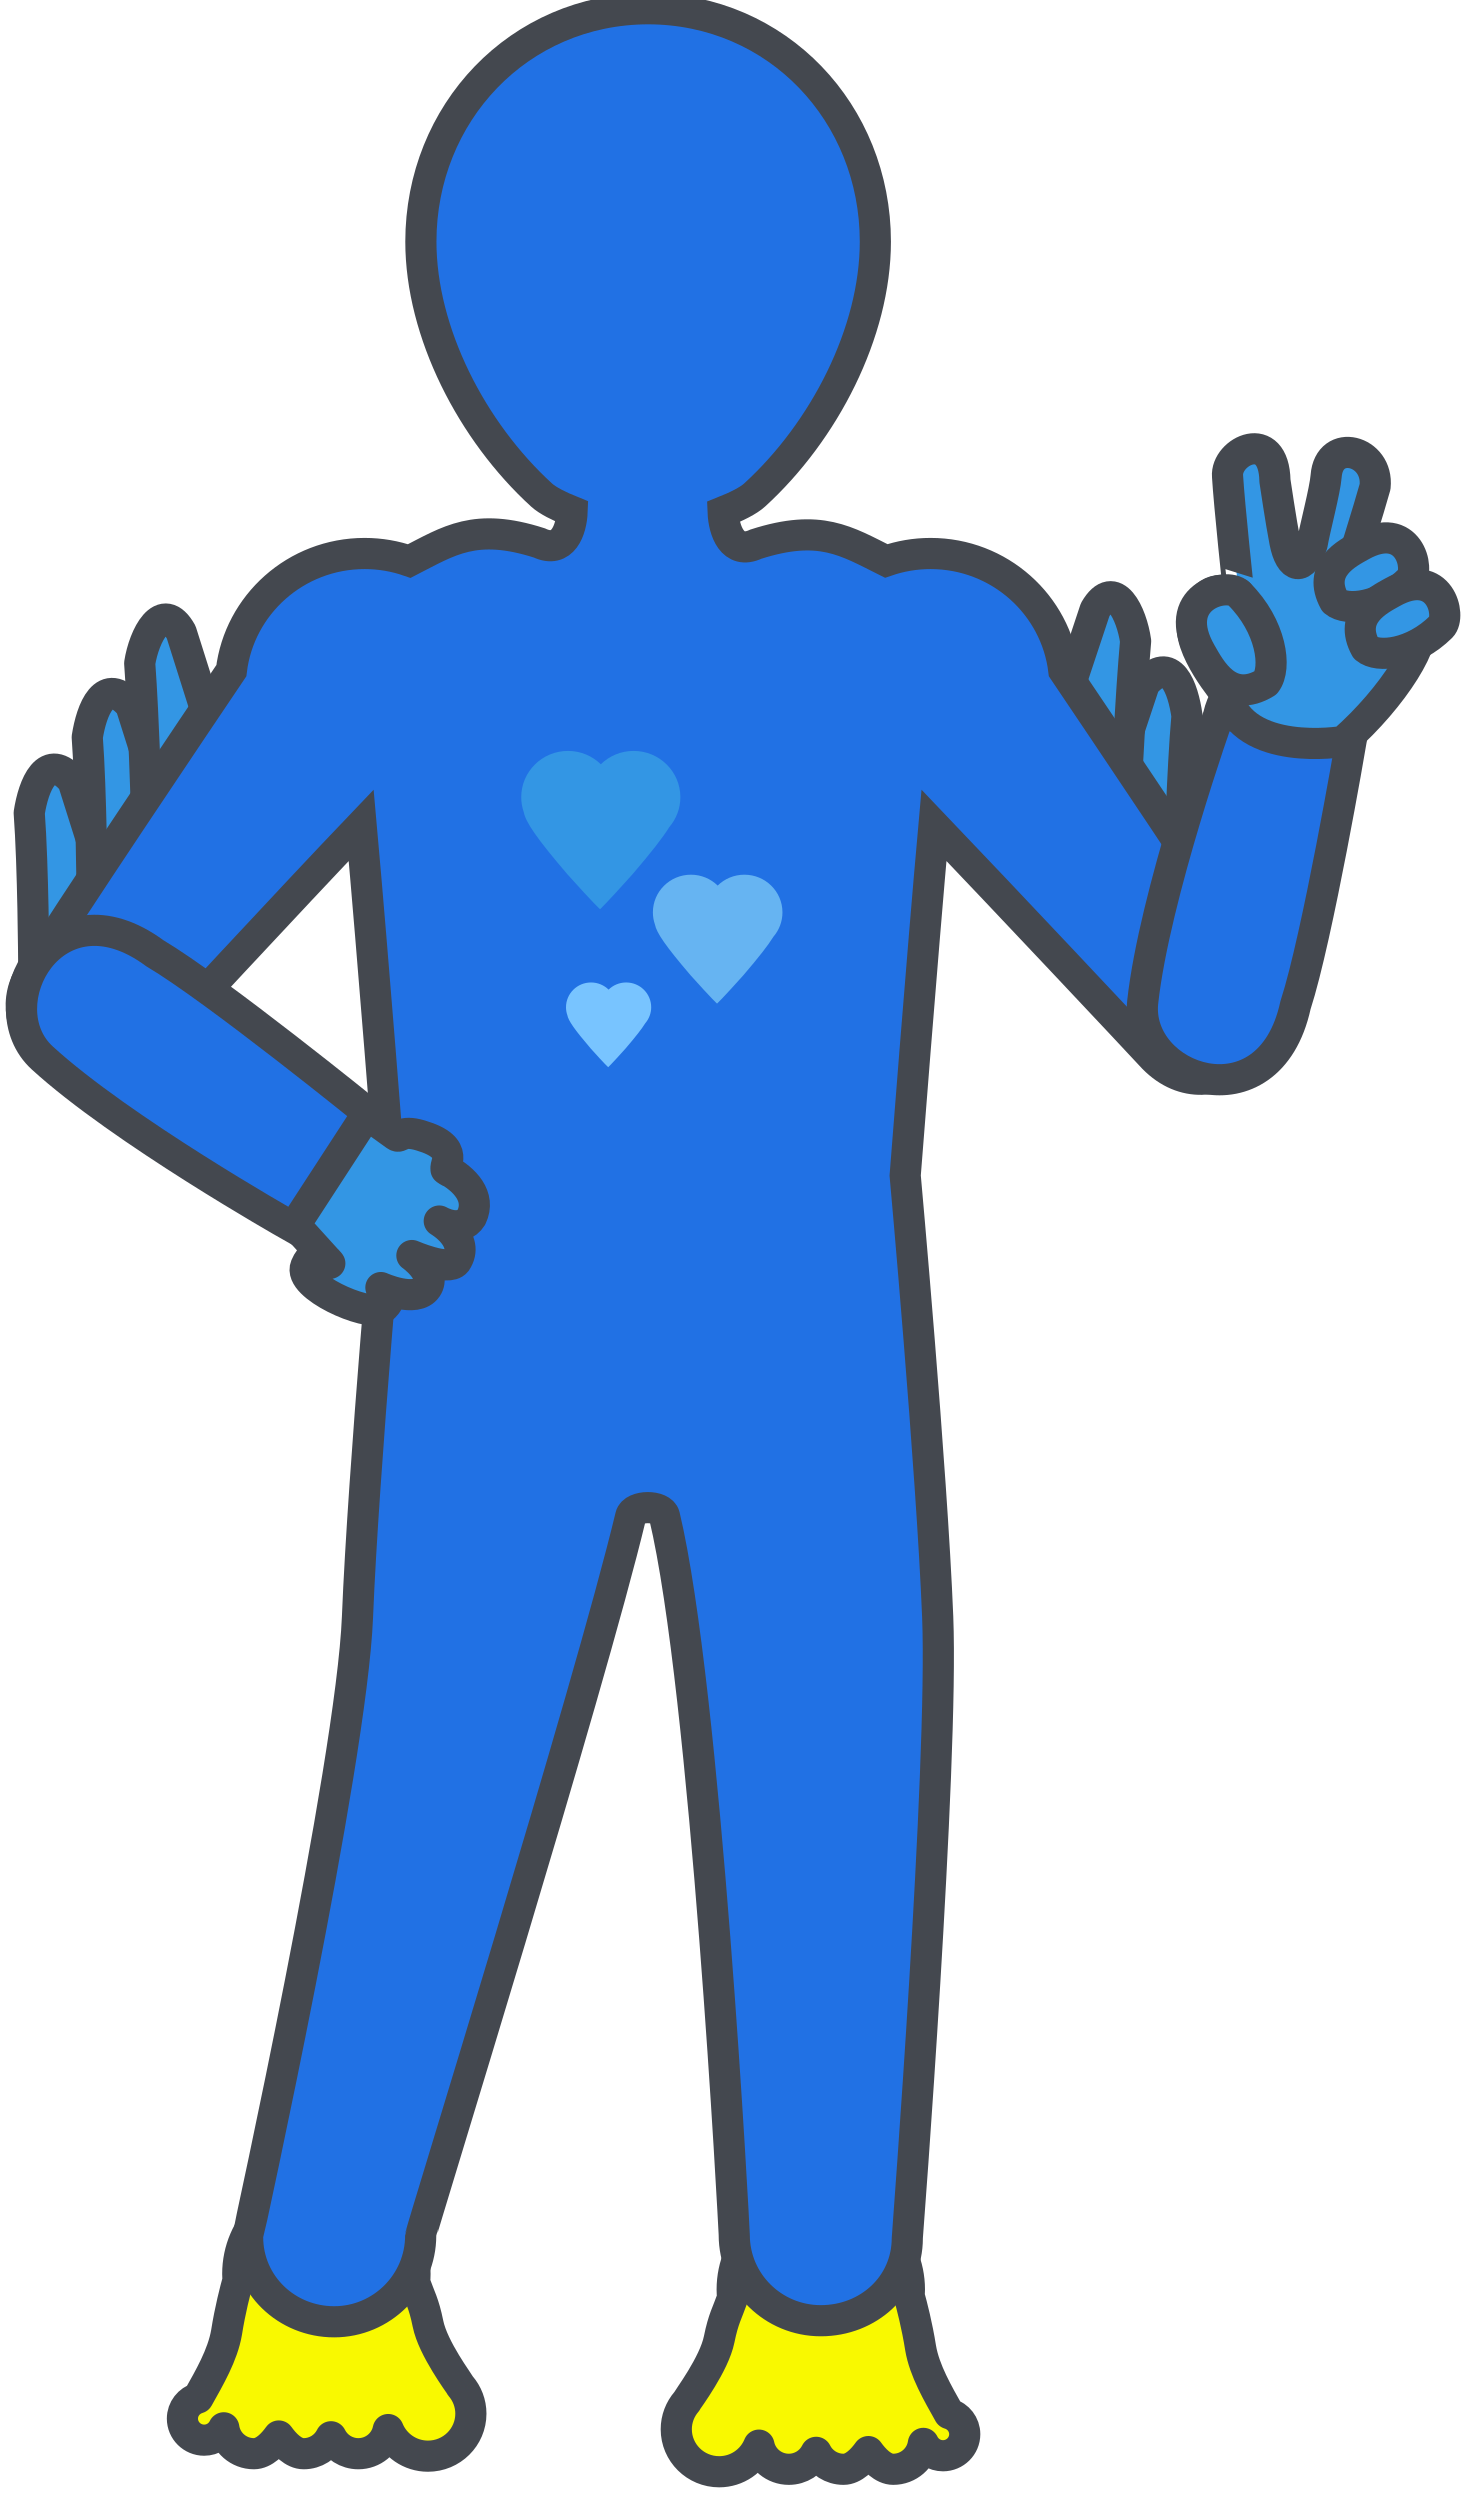
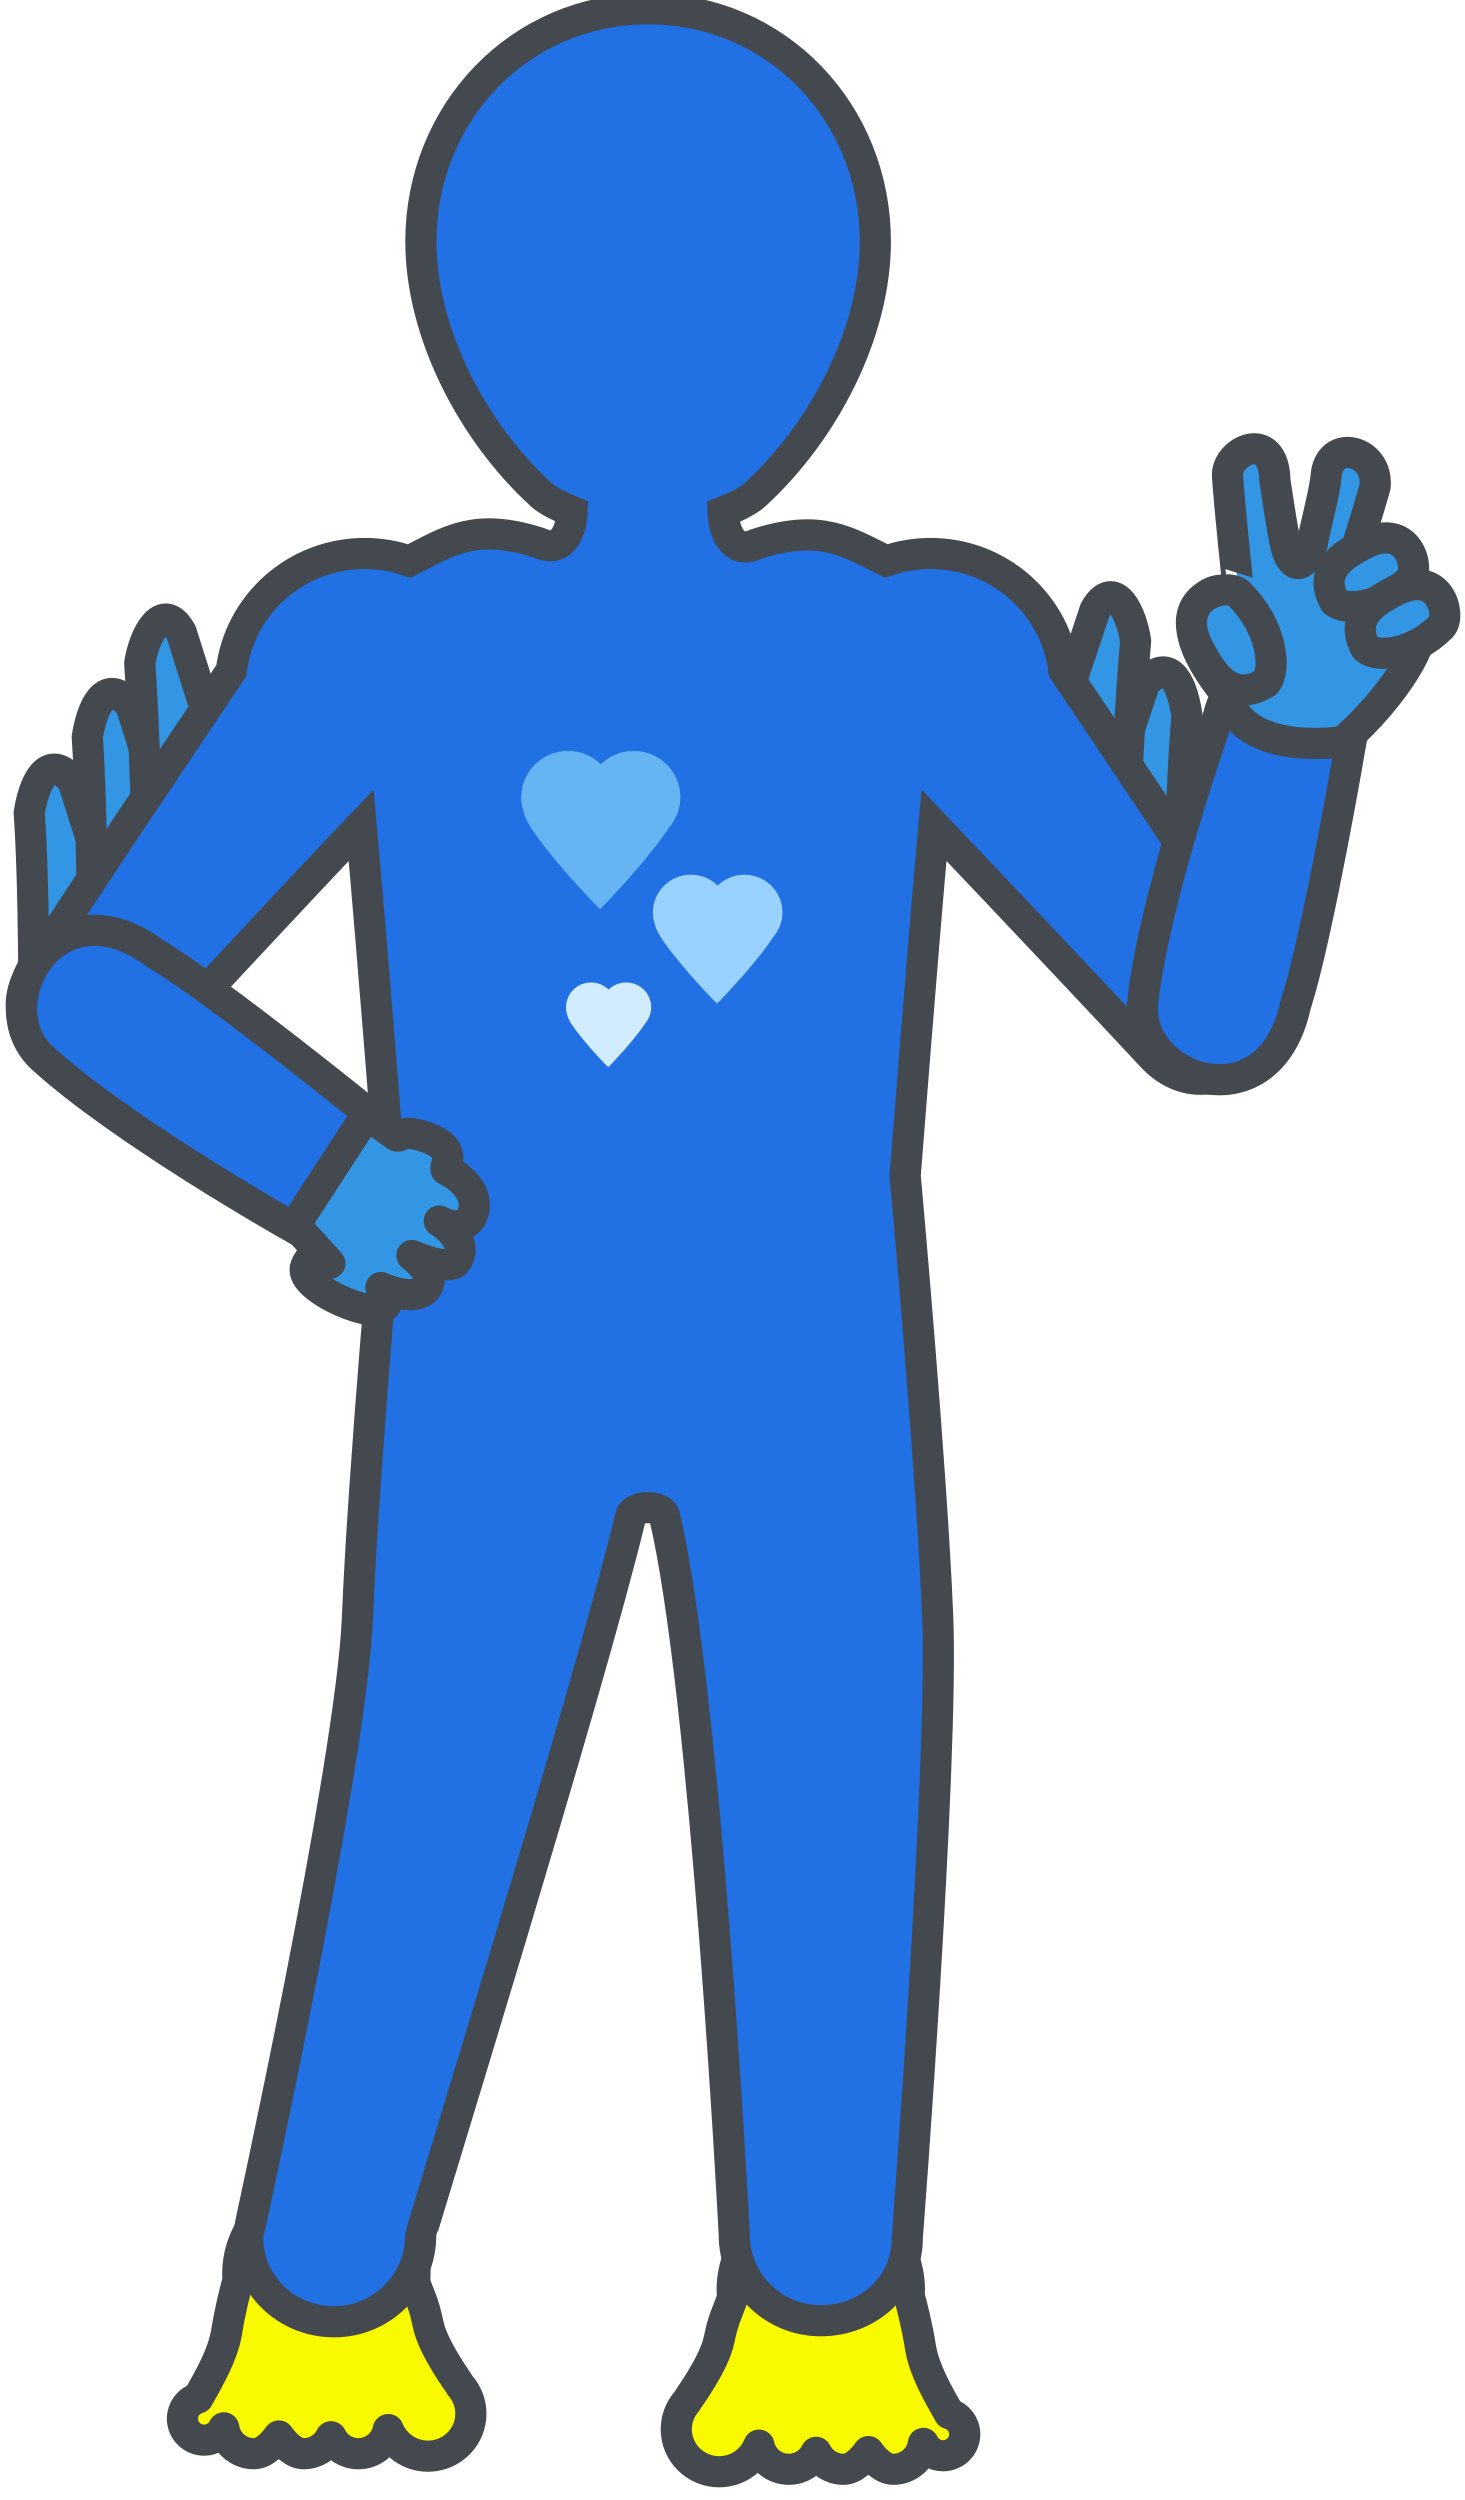
<svg xmlns="http://www.w3.org/2000/svg" version="1.1" id="Layer_1" x="0px" y="0px" width="187.965px" height="320.881px" viewBox="0 0 187.965 320.881" enable-background="new 0 0 187.965 320.881" xml:space="preserve">
  <g>
    <path fill="#3396E4" stroke="#44484F" stroke-width="4" stroke-linecap="round" stroke-linejoin="round" stroke-miterlimit="10" d="   M158.719,120.967c0,0,0.323-12.399,0.936-19.259c-0.494-3.527-2.078-8.05-5.486-4.137c-1.509,4.544-4.125,12.42-4.125,12.42   L158.719,120.967z" />
    <path fill="#3396E4" stroke="#44484F" stroke-width="4" stroke-linecap="round" stroke-linejoin="round" stroke-miterlimit="10" d="   M151.387,111.131c0,0,0.352-12.39,0.965-19.248c-0.495-3.528-2.052-8.041-5.459-4.128c-1.51,4.544-4.126,12.42-4.126,12.42   L151.387,111.131z" />
    <path fill="#3396E4" stroke="#44484F" stroke-width="4" stroke-linecap="round" stroke-linejoin="round" stroke-miterlimit="10" d="   M144.529,101.454c0,0,0.617-12.302,1.229-19.161c-0.493-3.527-2.735-8.268-5.194-4.039c-1.509,4.543-4.125,12.419-4.125,12.419   L144.529,101.454z" />
    <path fill="#3396E4" stroke="#44484F" stroke-width="4" stroke-linecap="round" stroke-linejoin="round" stroke-miterlimit="10" d="   M4.328,123.629c0,0-0.066-12.425-0.577-19.293c0.545-3.52,2.269-8.041,5.618-4.078c1.442,4.565,3.942,12.479,3.942,12.479   L4.328,123.629z" />
    <path fill="#3396E4" stroke="#44484F" stroke-width="4" stroke-linecap="round" stroke-linejoin="round" stroke-miterlimit="10" d="   M11.806,113.903c0,0-0.097-12.416-0.608-19.284c0.547-3.52,2.243-8.032,5.592-4.069c1.443,4.565,3.943,12.479,3.943,12.479   L11.806,113.903z" />
    <path fill="#3396E4" stroke="#44484F" stroke-width="4" stroke-linecap="round" stroke-linejoin="round" stroke-miterlimit="10" d="   M18.805,104.327c0,0-0.361-12.331-0.873-19.198c0.545-3.521,2.929-8.25,5.324-3.986c1.443,4.565,3.942,12.479,3.942,12.479   L18.805,104.327z" />
    <path fill="#F9F900" stroke="#44484F" stroke-width="4" stroke-linecap="round" stroke-linejoin="round" stroke-miterlimit="10" d="   M59.133,306.278c-0.186-0.365-3.561-4.854-4.199-8.017c-0.543-2.692-1.049-3.407-1.723-5.333c0.033-0.351,0.055-0.705,0.055-1.063   c0-6.223-5.093-11.268-11.375-11.268c-6.281,0-11.375,5.045-11.375,11.268c0,0.265,0.022,0.523,0.04,0.785   c-0.356,1.277-1.026,3.854-1.476,6.719c-0.496,2.91-2.213,5.828-3.666,8.426c-1.153,0.34-2,1.387-2,2.64   c0,1.527,1.25,2.767,2.793,2.767c1.115,0,2.069-0.652,2.518-1.588c0.269,1.879,1.895,3.326,3.866,3.326   c1.319,0,2.483-1.282,3.192-2.273c0.708,0.991,1.872,2.273,3.191,2.273c1.545,0,2.876-0.889,3.512-2.177   c0.635,1.288,1.966,2.177,3.511,2.177c1.892,0,3.471-1.332,3.832-3.102c0.815,2.003,2.792,3.418,5.104,3.418   c3.041,0,5.506-2.441,5.506-5.454C60.439,308.458,59.947,307.229,59.133,306.278z" />
    <path fill="#F9F900" stroke="#44484F" stroke-width="4" stroke-linecap="round" stroke-linejoin="round" stroke-miterlimit="10" d="   M88.109,308.278c0.186-0.365,3.561-4.854,4.198-8.017c0.544-2.692,1.05-3.407,1.723-5.333c-0.032-0.351-0.054-0.705-0.054-1.063   c0-6.223,5.092-11.268,11.374-11.268s11.375,5.045,11.375,11.268c0,0.265-0.022,0.523-0.04,0.785   c0.357,1.277,1.026,3.854,1.477,6.719c0.494,2.91,2.213,5.828,3.666,8.426c1.152,0.34,1.999,1.387,1.999,2.64   c0,1.527-1.251,2.767-2.793,2.767c-1.114,0-2.069-0.652-2.517-1.588c-0.27,1.879-1.896,3.326-3.867,3.326   c-1.318,0-2.484-1.282-3.191-2.273c-0.709,0.991-1.873,2.273-3.191,2.273c-1.545,0-2.877-0.889-3.512-2.177   c-0.636,1.288-1.967,2.177-3.512,2.177c-1.893,0-3.471-1.332-3.832-3.102c-0.814,2.003-2.791,3.418-5.104,3.418   c-3.041,0-5.507-2.441-5.507-5.454C86.801,310.458,87.295,309.229,88.109,308.278z" />
    <path fill="#2171E4" stroke="#44484F" stroke-width="4" stroke-miterlimit="10" d="M162.354,125.083   c-4.212-6.953-21.975-33.321-25.805-38.999c-1.015-8.472-8.286-15.041-17.11-15.041c-1.995,0-3.907,0.34-5.689,0.957   c-5.136-2.559-8.479-4.805-16.731-2.156c-3.007,1.415-4.114-1.726-4.207-4.138c1.732-0.69,3.244-1.438,4.043-2.169   c8.927-8.148,15.499-20.86,15.499-32.519c0-16.493-12.564-29.868-29.161-29.896C66.593,1.15,54.021,14.525,54.021,31.019   c0,11.658,6.563,24.37,15.492,32.519c0.78,0.713,2.238,1.442,3.919,2.119c-0.088,2.368-1.193,5.447-4.207,4.03   c-8.231-2.643-11.58-0.292-16.693,2.326c-1.793-0.626-3.719-0.97-5.729-0.97c-8.824,0-16.094,6.569-17.109,15.041   c-3.83,5.678-21.593,32.046-25.805,38.999c-4.857,7.612,6.527,18.896,14.294,10.985c2.427-2.637,19.382-20.938,28.175-30.136   c1.539,17.104,3.699,44.948,3.699,44.948s-3.417,37.7-4.174,56.67c-0.756,18.969-14.1,79.546-14.1,79.596   c0,6.075,4.974,10.861,11.107,10.861c6.135,0,11.107-4.994,11.107-11.07c0-0.47,21.66-70.194,26.965-92.354   c0.339-1.413,3.977-1.444,4.315-0.028c5.305,22.157,8.966,91.844,8.966,92.314c0,6.075,4.973,11.001,11.106,11.001   s11.106-4.533,11.106-10.608c0-0.05,4.657-60.743,3.901-79.713c-0.757-18.969-4.174-56.669-4.174-56.669s2.158-27.836,3.696-44.952   c8.791,9.197,25.751,27.228,28.179,29.864C155.826,143.704,167.211,132.695,162.354,125.083z" />
    <g>
-       <path fill="#3396E4" d="M87.327,102.323c0-3.281-2.687-5.941-5.999-5.941c-1.643,0-3.13,0.655-4.213,1.714    c-1.084-1.059-2.57-1.714-4.213-1.714c-3.314,0-6,2.66-6,5.941c0,0.672,0.117,1.315,0.325,1.917    c0.239,1.273,1.64,3.354,5.619,7.998c3.468,3.867,4.171,4.461,4.171,4.461s0.676-0.594,4.145-4.461    c2.455-2.865,3.922-4.751,4.742-6.078C86.791,105.125,87.327,103.787,87.327,102.323z" />
-       <path fill="#66B4F2" d="M100.43,117.107c0-2.673-2.188-4.838-4.885-4.838c-1.338,0-2.549,0.533-3.43,1.396    c-0.883-0.862-2.093-1.396-3.431-1.396c-2.697,0-4.884,2.165-4.884,4.838c0,0.546,0.096,1.07,0.264,1.561    c0.195,1.036,1.335,2.73,4.575,6.512c2.823,3.148,3.396,3.632,3.396,3.632s0.551-0.483,3.374-3.632    c1.999-2.333,3.192-3.868,3.862-4.949C99.992,119.388,100.43,118.299,100.43,117.107z" />
-       <path fill="#78C4FF" d="M83.582,129.283c0-1.758-1.438-3.181-3.212-3.181c-0.88,0-1.676,0.351-2.255,0.917    c-0.58-0.566-1.376-0.917-2.256-0.917c-1.773,0-3.211,1.423-3.211,3.181c0,0.359,0.062,0.704,0.174,1.026    c0.128,0.681,0.877,1.795,3.008,4.281c1.855,2.07,2.232,2.388,2.232,2.388s0.362-0.317,2.219-2.388    c1.314-1.534,2.1-2.543,2.539-3.254C83.295,130.782,83.582,130.066,83.582,129.283z" />
+       <path fill="#66B4F2" d="M87.327,102.323c0-3.281-2.687-5.941-5.999-5.941c-1.643,0-3.13,0.655-4.213,1.714    c-1.084-1.059-2.57-1.714-4.213-1.714c-3.314,0-6,2.66-6,5.941c0,0.672,0.117,1.315,0.325,1.917    c0.239,1.273,1.64,3.354,5.619,7.998c3.468,3.867,4.171,4.461,4.171,4.461s0.676-0.594,4.145-4.461    c2.455-2.865,3.922-4.751,4.742-6.078C86.791,105.125,87.327,103.787,87.327,102.323z" />
+       <path fill="#99D2FF" d="M100.43,117.107c0-2.673-2.188-4.838-4.885-4.838c-1.338,0-2.549,0.533-3.43,1.396    c-0.883-0.862-2.093-1.396-3.431-1.396c-2.697,0-4.884,2.165-4.884,4.838c0,0.546,0.096,1.07,0.264,1.561    c0.195,1.036,1.335,2.73,4.575,6.512c2.823,3.148,3.396,3.632,3.396,3.632s0.551-0.483,3.374-3.632    c1.999-2.333,3.192-3.868,3.862-4.949C99.992,119.388,100.43,118.299,100.43,117.107z" />
+       <path fill="#D1EBFF" d="M83.582,129.283c0-1.758-1.438-3.181-3.212-3.181c-0.88,0-1.676,0.351-2.255,0.917    c-0.58-0.566-1.376-0.917-2.256-0.917c-1.773,0-3.211,1.423-3.211,3.181c0,0.359,0.062,0.704,0.174,1.026    c0.128,0.681,0.877,1.795,3.008,4.281c1.855,2.07,2.232,2.388,2.232,2.388s0.362-0.317,2.219-2.388    c1.314-1.534,2.1-2.543,2.539-3.254C83.295,130.782,83.582,130.066,83.582,129.283z" />
    </g>
  </g>
  <g>
    <path fill="#2171E4" stroke="#44484F" stroke-width="4" stroke-miterlimit="10" d="M173.375,95.28l0.01,0.003   c0,0-4.271,25.021-7.105,33.74c-3.435,15.751-20.693,9.469-19.61-0.418c1.488-13.566,9.722-36.725,9.722-36.725h0.002   c0.463-2,1.391-3.371,2.721-4.539c3.629-3.184,9.146-2.977,12.299,0.619C173.264,90.07,174.025,92.338,173.375,95.28z" />
    <path fill="#3396E4" stroke="#44484F" stroke-width="4" stroke-linecap="round" stroke-linejoin="round" stroke-miterlimit="10" d="   M157.5,89.261c0,0-5.39-6.288-4.324-9.622s2.295-4.602,5.838-3.427c-0.029,0.034-1.253-11.585-1.455-15.062   c-0.277-3.238,5.962-6.27,6.084,0.574c0,0,0.791,5.343,1.285,7.862c0.684,3.44,2.359,3.801,3.484,0.282   c0.333-1.993,1.66-6.909,1.801-8.762c0.378-4.977,6.777-3.348,6.282,1.368c-0.672,2.474-3.405,11.192-3.405,11.192   s2.191-2.974,5.018-0.321c1.551,1.72,2.562,3.617,4.076,6.201c1.407,2.375-3.344,9.955-9.759,15.604   C172.161,95.241,159.562,97.196,157.5,89.261z" />
    <path fill="#3396E4" stroke="#44484F" stroke-width="4" stroke-linecap="round" stroke-linejoin="round" stroke-miterlimit="10" d="   M154.147,83.809c1.206,2.1,3.599,6.706,8.317,3.822c1.444-1.861,0.749-7.25-3.451-11.419   C157.413,74.623,150.043,76.658,154.147,83.809z" />
    <path fill="#3396E4" stroke="#44484F" stroke-width="4" stroke-linecap="round" stroke-linejoin="round" stroke-miterlimit="10" d="   M174.714,70.02c-1.794,1.002-5.722,2.983-3.418,7.175c1.526,1.308,6.069,0.829,9.677-2.741   C182.347,73.093,180.821,66.604,174.714,70.02z" />
    <path fill="#3396E4" stroke="#44484F" stroke-width="4" stroke-linecap="round" stroke-linejoin="round" stroke-miterlimit="10" d="   M178.714,76.02c-1.794,1.002-5.722,2.983-3.418,7.175c1.526,1.308,6.069,0.829,9.677-2.741   C186.347,79.093,184.821,72.604,178.714,76.02z" />
  </g>
  <g>
    <path fill="#2171E4" stroke="#44484F" stroke-width="4" stroke-miterlimit="10" d="M47.492,143.052l0.004-0.008   c0,0-19.741-16.009-27.623-20.693c-12.969-9.574-21.785,6.72-14.45,13.437c10.065,9.216,31.542,21.382,31.542,21.382v-0.002   c2,0.896,3.242,1.421,5.014,1.421c4.826,0,8.851-3.876,8.851-8.658C50.829,147.122,49.583,144.633,47.492,143.052z" />
    <path fill="#3396E4" stroke="#44484F" stroke-width="4" stroke-linecap="round" stroke-linejoin="round" stroke-miterlimit="10" d="   M37.865,157.226l9.223-14.182c0,0,1.67,1.225,3.698,2.672c0.693,0.495,0.524-0.771,3.198,0.021   c5.427,1.606,2.744,3.986,3.352,4.397c1.032,0.697-0.545-0.297,0,0c2.234,1.214,4.454,3.429,3.178,6.088   c-1.342,2.161-4.135,0.501-4.135,0.501s4.069,2.371,2.154,5.217c-0.957,1.265-5.666-0.79-5.666-0.79s3.186,2.226,1.908,4.123   c-1.35,2.041-5.887-0.013-5.887-0.013s2.356,0.876,0.068,2.766c-1.968,0.942-10.777-2.945-9.707-5.507   c1.239-2.966,3.084-0.36,3.084-0.36L37.865,157.226z" />
  </g>
</svg>
